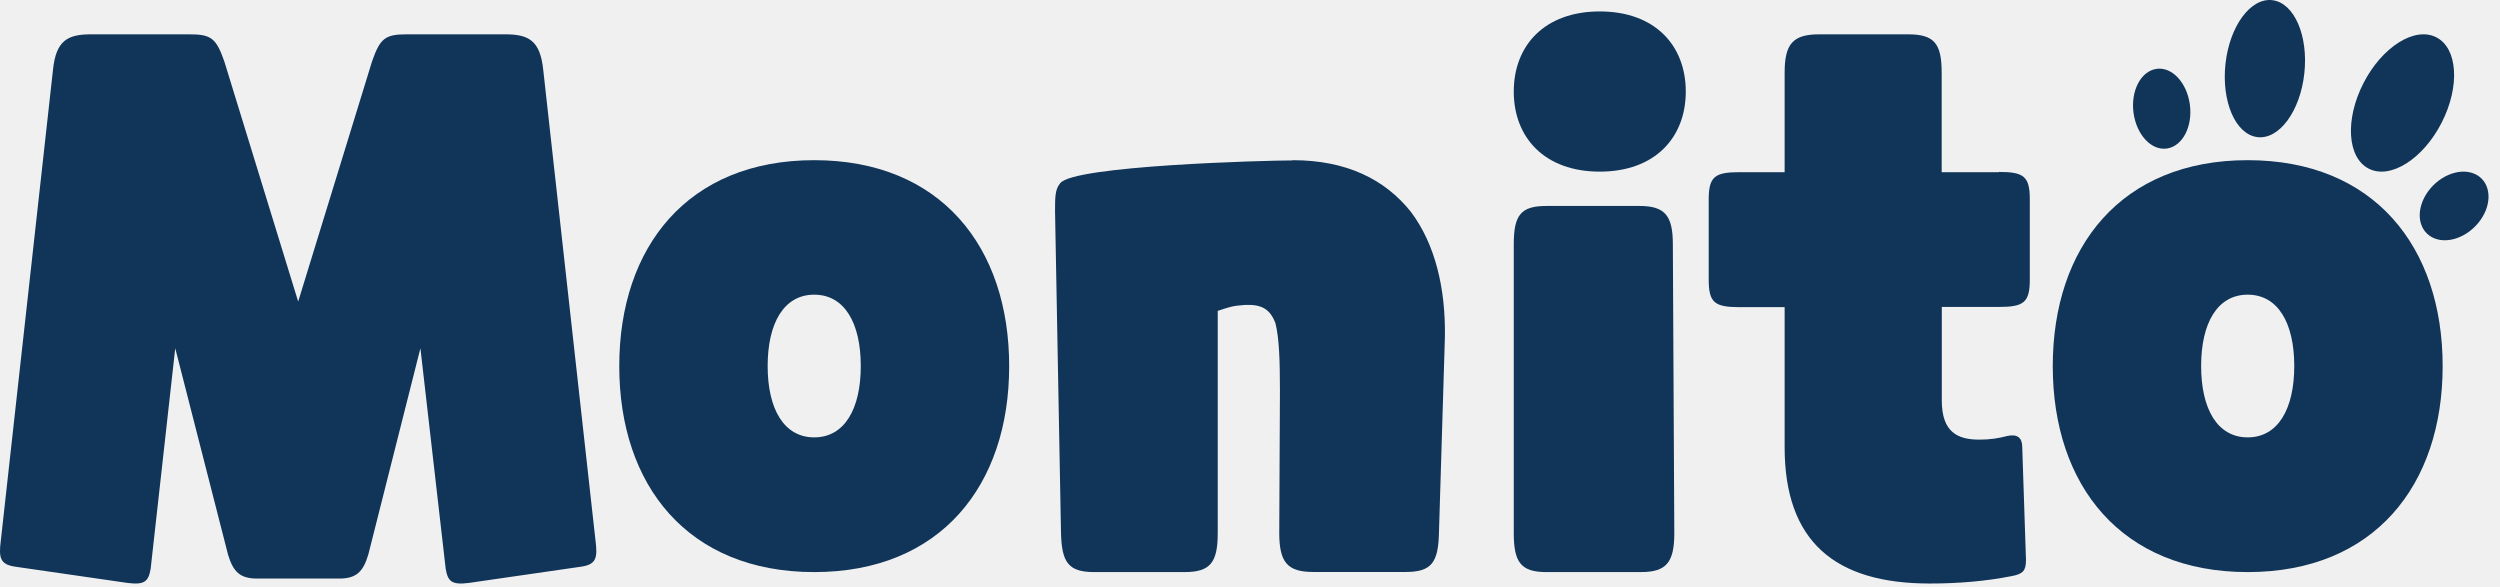
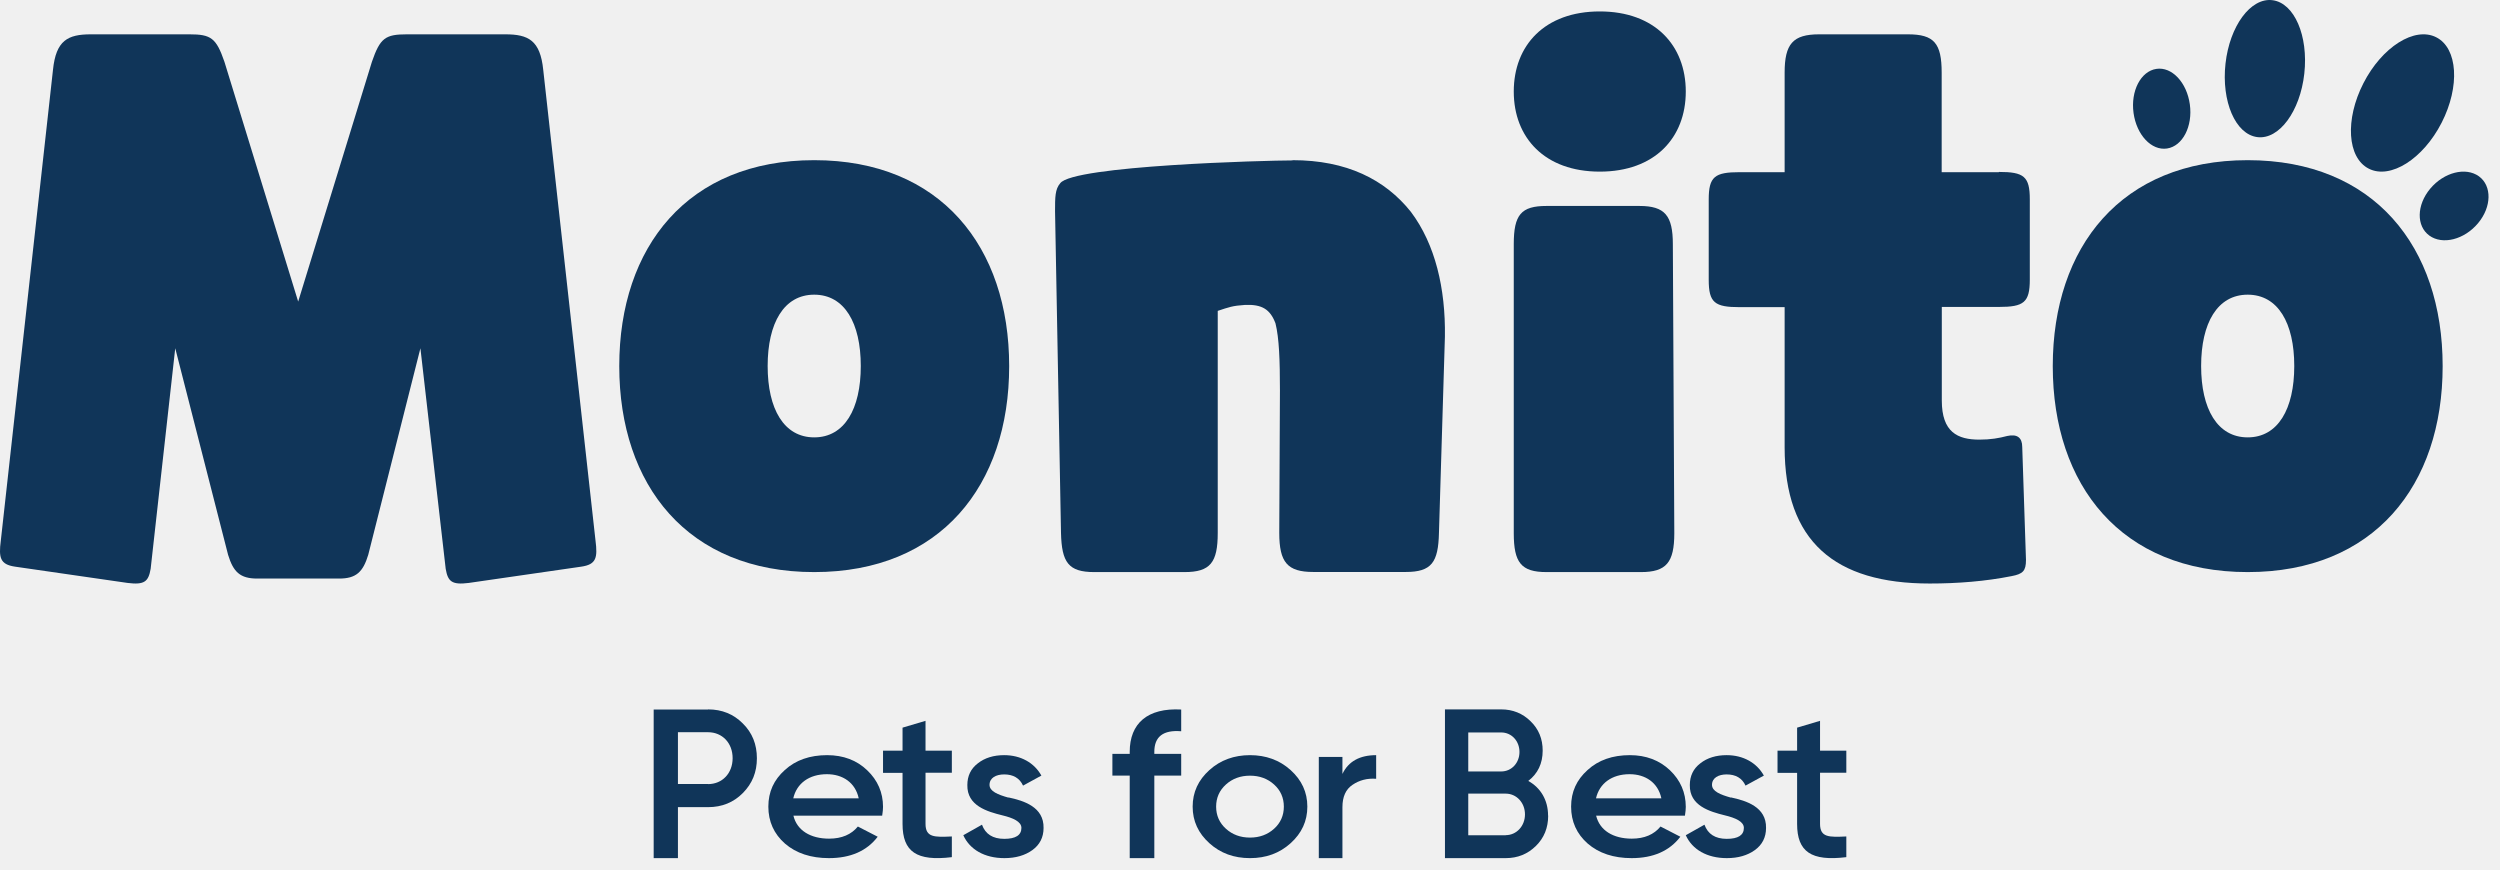
- <svg xmlns="http://www.w3.org/2000/svg" width="115" height="27" viewBox="0 0 115 27" fill="none">
-   <path d="M24.989 3.215C24.851 1.853 24.304 1.579 23.242 1.579H18.718C17.725 1.579 17.486 1.748 17.109 2.84L13.716 13.873L10.323 2.84C9.946 1.748 9.707 1.579 8.714 1.579H4.184C3.122 1.579 2.575 1.853 2.437 3.215L0.037 24.873C-0.064 25.654 0.005 25.965 0.69 26.066L5.868 26.815C6.653 26.915 6.829 26.746 6.93 26.166L8.061 16.02L10.492 25.522C10.731 26.303 11.039 26.614 11.831 26.614H15.601C16.387 26.614 16.7 26.308 16.939 25.522L19.339 16.02L20.502 26.166C20.603 26.746 20.778 26.915 21.564 26.815L26.741 26.066C27.426 25.965 27.495 25.66 27.394 24.873L24.989 3.215Z" fill="#103559" />
-   <path d="M37.454 7.368C31.644 7.368 28.486 11.351 28.486 16.842C28.486 22.333 31.644 26.316 37.454 26.316C43.264 26.316 46.422 22.333 46.422 16.842C46.422 11.351 43.264 7.368 37.454 7.368ZM37.454 20.119C36.06 20.119 35.312 18.812 35.312 16.837C35.312 14.861 36.06 13.555 37.454 13.555C38.849 13.555 39.596 14.861 39.596 16.837C39.596 18.812 38.849 20.119 37.454 20.119Z" fill="#103559" />
-   <path d="M59.452 7.379C58.261 7.379 49.349 7.616 48.769 8.431C48.532 8.704 48.532 9.078 48.532 9.719L48.806 24.517C48.838 25.874 49.149 26.316 50.335 26.316H54.487C55.678 26.316 56.016 25.874 56.016 24.517V14.3C56.527 14.131 56.696 14.063 57.275 14.026C58.055 13.995 58.43 14.231 58.672 14.873C58.841 15.551 58.877 16.571 58.877 17.96L58.846 24.512C58.846 25.869 59.22 26.311 60.411 26.311H64.664C65.855 26.311 66.161 25.869 66.192 24.512L66.466 15.483C66.498 13.274 66.024 11.239 64.901 9.745C63.71 8.252 61.94 7.368 59.457 7.368L59.452 7.379Z" fill="#103559" />
-   <path d="M75.414 9.474H71.139C69.969 9.474 69.633 9.877 69.633 11.234V24.524C69.633 25.876 69.969 26.316 71.139 26.316H75.481C76.651 26.316 77.018 25.876 77.018 24.524L76.951 11.234C76.951 9.914 76.584 9.474 75.414 9.474Z" fill="#103559" />
-   <path d="M73.59 0.526C71.058 0.526 69.633 2.085 69.633 4.211C69.633 6.336 71.058 7.895 73.59 7.895C76.121 7.895 77.546 6.336 77.546 4.211C77.546 2.085 76.121 0.526 73.59 0.526Z" fill="#103559" />
-   <path d="M91.947 7.92H89.317V3.344C89.317 1.989 88.969 1.579 87.764 1.579H83.683C82.473 1.579 82.093 2.02 82.093 3.344V7.92H80.02C78.879 7.92 78.601 8.125 78.601 9.175V12.874C78.601 13.924 78.879 14.129 80.02 14.129H82.093V20.57C82.093 24.909 84.406 26.842 88.766 26.842C90.046 26.842 91.326 26.742 92.536 26.501C93.055 26.401 93.195 26.264 93.195 25.755L93.023 20.564C93.023 20.123 92.782 19.955 92.332 20.055C91.952 20.155 91.572 20.223 91.052 20.223C90.051 20.223 89.323 19.881 89.323 18.426V14.119H91.952C93.093 14.119 93.371 13.914 93.371 12.863V9.165C93.371 8.114 93.093 7.909 91.952 7.909L91.947 7.92Z" fill="#103559" />
-   <path d="M103.394 7.368C97.584 7.368 94.427 11.351 94.427 16.842C94.427 22.333 97.584 26.316 103.394 26.316C109.205 26.316 112.362 22.333 112.362 16.842C112.362 11.351 109.205 7.368 103.394 7.368ZM103.394 20.119C102 20.119 101.252 18.812 101.252 16.837C101.252 14.861 102 13.555 103.394 13.555C104.789 13.555 105.536 14.861 105.536 16.837C105.536 18.812 104.789 20.119 103.394 20.119Z" fill="#103559" />
-   <path d="M114.03 8.11C113.421 7.671 112.422 7.925 111.792 8.677C111.161 9.43 111.145 10.397 111.75 10.837C112.359 11.277 113.358 11.023 113.988 10.27C114.619 9.518 114.634 8.55 114.03 8.11Z" fill="#103559" />
-   <path d="M99.685 6.831C100.401 6.721 100.871 5.815 100.733 4.804C100.594 3.792 99.907 3.059 99.191 3.169C98.474 3.279 98.005 4.185 98.143 5.196C98.282 6.208 98.969 6.941 99.685 6.831Z" fill="#103559" />
-   <path d="M108.969 7.761C109.96 8.261 111.461 7.315 112.315 5.645C113.169 3.975 113.06 2.213 112.063 1.713C111.072 1.212 109.571 2.159 108.717 3.829C107.863 5.498 107.972 7.261 108.969 7.761Z" fill="#103559" />
-   <path d="M103.837 6.307C104.836 6.434 105.805 5.126 105.998 3.388C106.191 1.645 105.538 0.136 104.534 0.009C103.535 -0.119 102.566 1.19 102.373 2.927C102.18 4.67 102.833 6.18 103.837 6.307Z" fill="#103559" />
+ <svg xmlns="http://www.w3.org/2000/svg" width="115" height="40" viewBox="0 0 115 40" fill="none">
+   <g clip-path="url(#clip0_479_1053)">
+     <path d="M32.569 32.632C33.211 32.632 33.743 32.849 34.169 33.279C34.606 33.708 34.817 34.244 34.817 34.88C34.817 35.517 34.606 36.042 34.169 36.482C33.743 36.912 33.211 37.129 32.569 37.129H31.185V39.474H30.069V32.637H32.569V32.632ZM32.569 36.069C33.227 36.069 33.701 35.57 33.701 34.875C33.701 34.18 33.227 33.682 32.569 33.682H31.185V36.063H32.569V36.069Z" fill="#103559" />
+     <path d="M36.496 37.516C36.657 38.201 37.286 38.578 38.137 38.578C38.722 38.578 39.161 38.387 39.462 38.02L40.374 38.49C39.874 39.146 39.122 39.474 38.132 39.474C37.303 39.474 36.624 39.249 36.112 38.808C35.6 38.358 35.344 37.79 35.344 37.105C35.344 36.42 35.6 35.872 36.101 35.422C36.602 34.962 37.258 34.737 38.048 34.737C38.794 34.737 39.412 34.972 39.89 35.432C40.374 35.892 40.619 36.459 40.619 37.115C40.619 37.213 40.608 37.35 40.58 37.521H36.501L36.496 37.516ZM39.501 36.724C39.345 35.995 38.761 35.613 38.037 35.613C37.219 35.613 36.646 36.038 36.49 36.724H39.501Z" fill="#103559" />
+     <path d="M43.785 35.546H42.574V37.897C42.574 38.525 42.983 38.514 43.785 38.477V39.429C42.17 39.626 41.517 39.184 41.517 37.902V35.551H40.619V34.53H41.517V33.472L42.574 33.158V34.53H43.785V35.551V35.546Z" fill="#103559" />
+     <path d="M46.387 36.681C47.1 36.833 48.024 37.122 48.004 38.087C48.004 38.519 47.828 38.861 47.487 39.106C47.145 39.351 46.718 39.474 46.201 39.474C45.287 39.474 44.608 39.077 44.312 38.42L45.171 37.936C45.327 38.367 45.668 38.587 46.196 38.587C46.723 38.587 46.985 38.416 46.985 38.083C46.985 37.794 46.598 37.622 46.105 37.505C45.412 37.333 44.478 37.064 44.498 36.113C44.498 35.697 44.654 35.364 44.98 35.114C45.302 34.859 45.714 34.737 46.191 34.737C46.959 34.737 47.577 35.09 47.904 35.677L47.06 36.138C46.904 35.795 46.608 35.623 46.191 35.623C45.814 35.623 45.518 35.785 45.518 36.103C45.518 36.402 45.904 36.554 46.387 36.691V36.681Z" fill="#103559" />
+     <path d="M54.335 33.638C53.504 33.57 53.099 33.888 53.099 34.585V34.679H54.335V35.678H53.099V39.474H51.967V35.678H51.17V34.679H51.967V34.585C51.967 33.273 52.786 32.555 54.335 32.638V33.638Z" fill="#103559" />
+     <path d="M55.633 38.789C55.123 38.329 54.862 37.771 54.862 37.105C54.862 36.44 55.123 35.882 55.633 35.422C56.143 34.962 56.773 34.737 57.5 34.737C58.227 34.737 58.857 34.962 59.367 35.422C59.877 35.882 60.138 36.44 60.138 37.105C60.138 37.771 59.877 38.329 59.367 38.789C58.857 39.249 58.238 39.474 57.5 39.474C56.762 39.474 56.143 39.249 55.633 38.789ZM57.5 38.529C57.94 38.529 58.309 38.392 58.607 38.123C58.906 37.854 59.057 37.511 59.057 37.105C59.057 36.699 58.906 36.357 58.607 36.087C58.309 35.818 57.94 35.681 57.5 35.681C57.06 35.681 56.691 35.818 56.393 36.087C56.094 36.357 55.942 36.699 55.942 37.105C55.942 37.511 56.094 37.854 56.393 38.123C56.691 38.392 57.06 38.529 57.5 38.529Z" fill="#103559" />
+     <path d="M61.752 35.601C62.025 35.025 62.549 34.737 63.303 34.737V35.824C62.893 35.793 62.528 35.889 62.216 36.102C61.905 36.309 61.752 36.653 61.752 37.128V39.474H60.665V34.818H61.752V35.601Z" fill="#103559" />
+     <path d="M71.216 37.52C71.216 38.078 71.029 38.545 70.649 38.916C70.27 39.288 69.81 39.474 69.264 39.474H66.468V32.632H69.057C69.588 32.632 70.043 32.817 70.407 33.178C70.781 33.539 70.963 33.99 70.963 34.527C70.963 35.121 70.74 35.583 70.301 35.923C70.867 36.236 71.211 36.804 71.211 37.515L71.216 37.52ZM67.54 33.688V35.487H69.057C69.532 35.487 69.896 35.094 69.896 34.59C69.896 34.086 69.532 33.693 69.057 33.693H67.54V33.688ZM69.264 38.417C69.76 38.417 70.149 37.998 70.149 37.462C70.149 36.926 69.76 36.507 69.264 36.507H67.54V38.423H69.264V38.417Z" fill="#103559" />
+     <path d="M73.421 37.516C73.583 38.201 74.211 38.578 75.061 38.578C75.645 38.578 76.084 38.387 76.384 38.02L77.296 38.49C76.796 39.146 76.045 39.474 75.056 39.474C74.227 39.474 73.549 39.249 73.038 38.808C72.526 38.358 72.271 37.79 72.271 37.105C72.271 36.42 72.526 35.872 73.027 35.422C73.527 34.962 74.183 34.737 74.972 34.737C75.717 34.737 76.334 34.972 76.818 35.432C77.301 35.892 77.546 36.459 77.546 37.115C77.546 37.213 77.535 37.35 77.507 37.521H73.433L73.421 37.516ZM76.423 36.724C76.267 35.995 75.684 35.613 74.961 35.613C74.144 35.613 73.572 36.038 73.416 36.724H76.429H76.423Z" fill="#103559" />
+     <path d="M79.621 36.681C80.334 36.833 81.258 37.122 81.238 38.087C81.238 38.519 81.062 38.861 80.721 39.106C80.379 39.351 79.952 39.474 79.435 39.474C78.52 39.474 77.842 39.077 77.546 38.42L78.405 37.936C78.561 38.367 78.902 38.587 79.43 38.587C79.957 38.587 80.218 38.416 80.218 38.083C80.218 37.794 79.832 37.622 79.339 37.505C78.646 37.333 77.712 37.064 77.732 36.113C77.732 35.697 77.888 35.364 78.214 35.114C78.535 34.859 78.948 34.737 79.425 34.737C80.193 34.737 80.811 35.09 81.138 35.677L80.294 36.138C80.138 35.795 79.842 35.623 79.425 35.623C79.048 35.623 78.752 35.785 78.752 36.103C78.752 36.402 79.138 36.554 79.621 36.691V36.681Z" fill="#103559" />
+     <path d="M84.931 35.546H83.722V37.897C83.722 38.525 84.131 38.514 84.931 38.477V39.429C83.32 39.626 82.667 39.184 82.667 37.902V35.551H81.766V34.53H82.667V33.472L83.722 33.158V34.53H84.931V35.551V35.546Z" fill="#103559" />
+     <path d="M24.989 3.215C24.851 1.853 24.304 1.579 23.242 1.579H18.718C17.725 1.579 17.486 1.748 17.109 2.84L13.716 13.873L10.323 2.84C9.946 1.748 9.707 1.579 8.714 1.579H4.184C3.122 1.579 2.575 1.853 2.437 3.215L0.037 24.873C-0.064 25.654 0.005 25.965 0.69 26.066L5.868 26.815C6.653 26.915 6.829 26.746 6.93 26.166L8.061 16.02L10.492 25.522C10.731 26.303 11.039 26.614 11.831 26.614H15.601C16.387 26.614 16.7 26.308 16.939 25.522L19.339 16.02L20.502 26.166C20.603 26.746 20.778 26.915 21.564 26.815L26.741 26.066C27.426 25.965 27.495 25.66 27.394 24.873L24.989 3.215Z" fill="#103559" />
+     <path d="M37.454 7.368C31.644 7.368 28.486 11.351 28.486 16.842C28.486 22.333 31.644 26.316 37.454 26.316C43.264 26.316 46.422 22.333 46.422 16.842C46.422 11.351 43.264 7.368 37.454 7.368ZM37.454 20.119C36.06 20.119 35.312 18.812 35.312 16.837C35.312 14.861 36.06 13.555 37.454 13.555C38.849 13.555 39.596 14.861 39.596 16.837C39.596 18.812 38.849 20.119 37.454 20.119Z" fill="#103559" />
+     <path d="M59.452 7.379C58.261 7.379 49.349 7.616 48.769 8.431C48.532 8.704 48.532 9.078 48.532 9.719L48.806 24.517C48.838 25.874 49.149 26.316 50.335 26.316H54.487C55.678 26.316 56.016 25.874 56.016 24.517V14.3C56.527 14.131 56.696 14.063 57.275 14.026C58.055 13.995 58.43 14.231 58.672 14.873C58.841 15.551 58.877 16.571 58.877 17.96L58.846 24.512C58.846 25.869 59.22 26.311 60.411 26.311H64.664C65.855 26.311 66.161 25.869 66.192 24.512L66.466 15.483C66.498 13.274 66.024 11.239 64.901 9.745C63.71 8.252 61.94 7.368 59.457 7.368L59.452 7.379Z" fill="#103559" />
+     <path d="M75.414 9.474H71.139C69.969 9.474 69.633 9.877 69.633 11.234V24.524C69.633 25.876 69.969 26.316 71.139 26.316H75.481C76.651 26.316 77.018 25.876 77.018 24.524L76.951 11.234C76.951 9.914 76.584 9.474 75.414 9.474Z" fill="#103559" />
+     <path d="M73.59 0.526C71.058 0.526 69.633 2.085 69.633 4.211C69.633 6.336 71.058 7.895 73.59 7.895C76.121 7.895 77.546 6.336 77.546 4.211C77.546 2.085 76.121 0.526 73.59 0.526Z" fill="#103559" />
+     <path d="M91.947 7.92H89.317V3.344C89.317 1.989 88.969 1.579 87.764 1.579H83.683C82.473 1.579 82.093 2.02 82.093 3.344V7.92H80.02C78.879 7.92 78.601 8.125 78.601 9.175V12.874C78.601 13.924 78.879 14.129 80.02 14.129H82.093V20.57C82.093 24.909 84.406 26.842 88.766 26.842C90.046 26.842 91.326 26.742 92.536 26.501C93.055 26.401 93.195 26.264 93.195 25.755L93.023 20.564C93.023 20.123 92.782 19.955 92.332 20.055C91.952 20.155 91.572 20.223 91.052 20.223C90.051 20.223 89.323 19.881 89.323 18.426V14.119H91.952C93.093 14.119 93.371 13.914 93.371 12.863V9.165C93.371 8.114 93.093 7.909 91.952 7.909L91.947 7.92Z" fill="#103559" />
+     <path d="M103.394 7.368C97.584 7.368 94.427 11.351 94.427 16.842C94.427 22.333 97.584 26.316 103.394 26.316C109.205 26.316 112.362 22.333 112.362 16.842C112.362 11.351 109.205 7.368 103.394 7.368ZM103.394 20.119C102 20.119 101.252 18.812 101.252 16.837C101.252 14.861 102 13.555 103.394 13.555C104.789 13.555 105.536 14.861 105.536 16.837C105.536 18.812 104.789 20.119 103.394 20.119Z" fill="#103559" />
+     <path d="M114.03 8.11C113.421 7.671 112.422 7.925 111.792 8.677C111.161 9.43 111.145 10.397 111.75 10.837C112.359 11.277 113.358 11.023 113.988 10.27C114.619 9.518 114.634 8.55 114.03 8.11Z" fill="#103559" />
+     <path d="M99.685 6.831C100.401 6.721 100.871 5.815 100.733 4.804C100.594 3.792 99.907 3.059 99.191 3.169C98.474 3.279 98.005 4.185 98.143 5.196C98.282 6.208 98.969 6.941 99.685 6.831Z" fill="#103559" />
+     <path d="M108.969 7.761C109.96 8.261 111.461 7.315 112.315 5.645C113.169 3.975 113.06 2.213 112.063 1.713C111.072 1.212 109.571 2.159 108.717 3.829C107.863 5.498 107.972 7.261 108.969 7.761Z" fill="#103559" />
+     <path d="M103.837 6.307C104.836 6.434 105.805 5.126 105.998 3.388C106.191 1.645 105.538 0.136 104.534 0.009C103.535 -0.119 102.566 1.19 102.373 2.927C102.18 4.67 102.833 6.18 103.837 6.307Z" fill="#103559" />
+   </g>
+   <defs>
+     <clipPath id="clip0_479_1053">
+       <rect width="115" height="40" fill="white" />
+     </clipPath>
+   </defs>
</svg>
